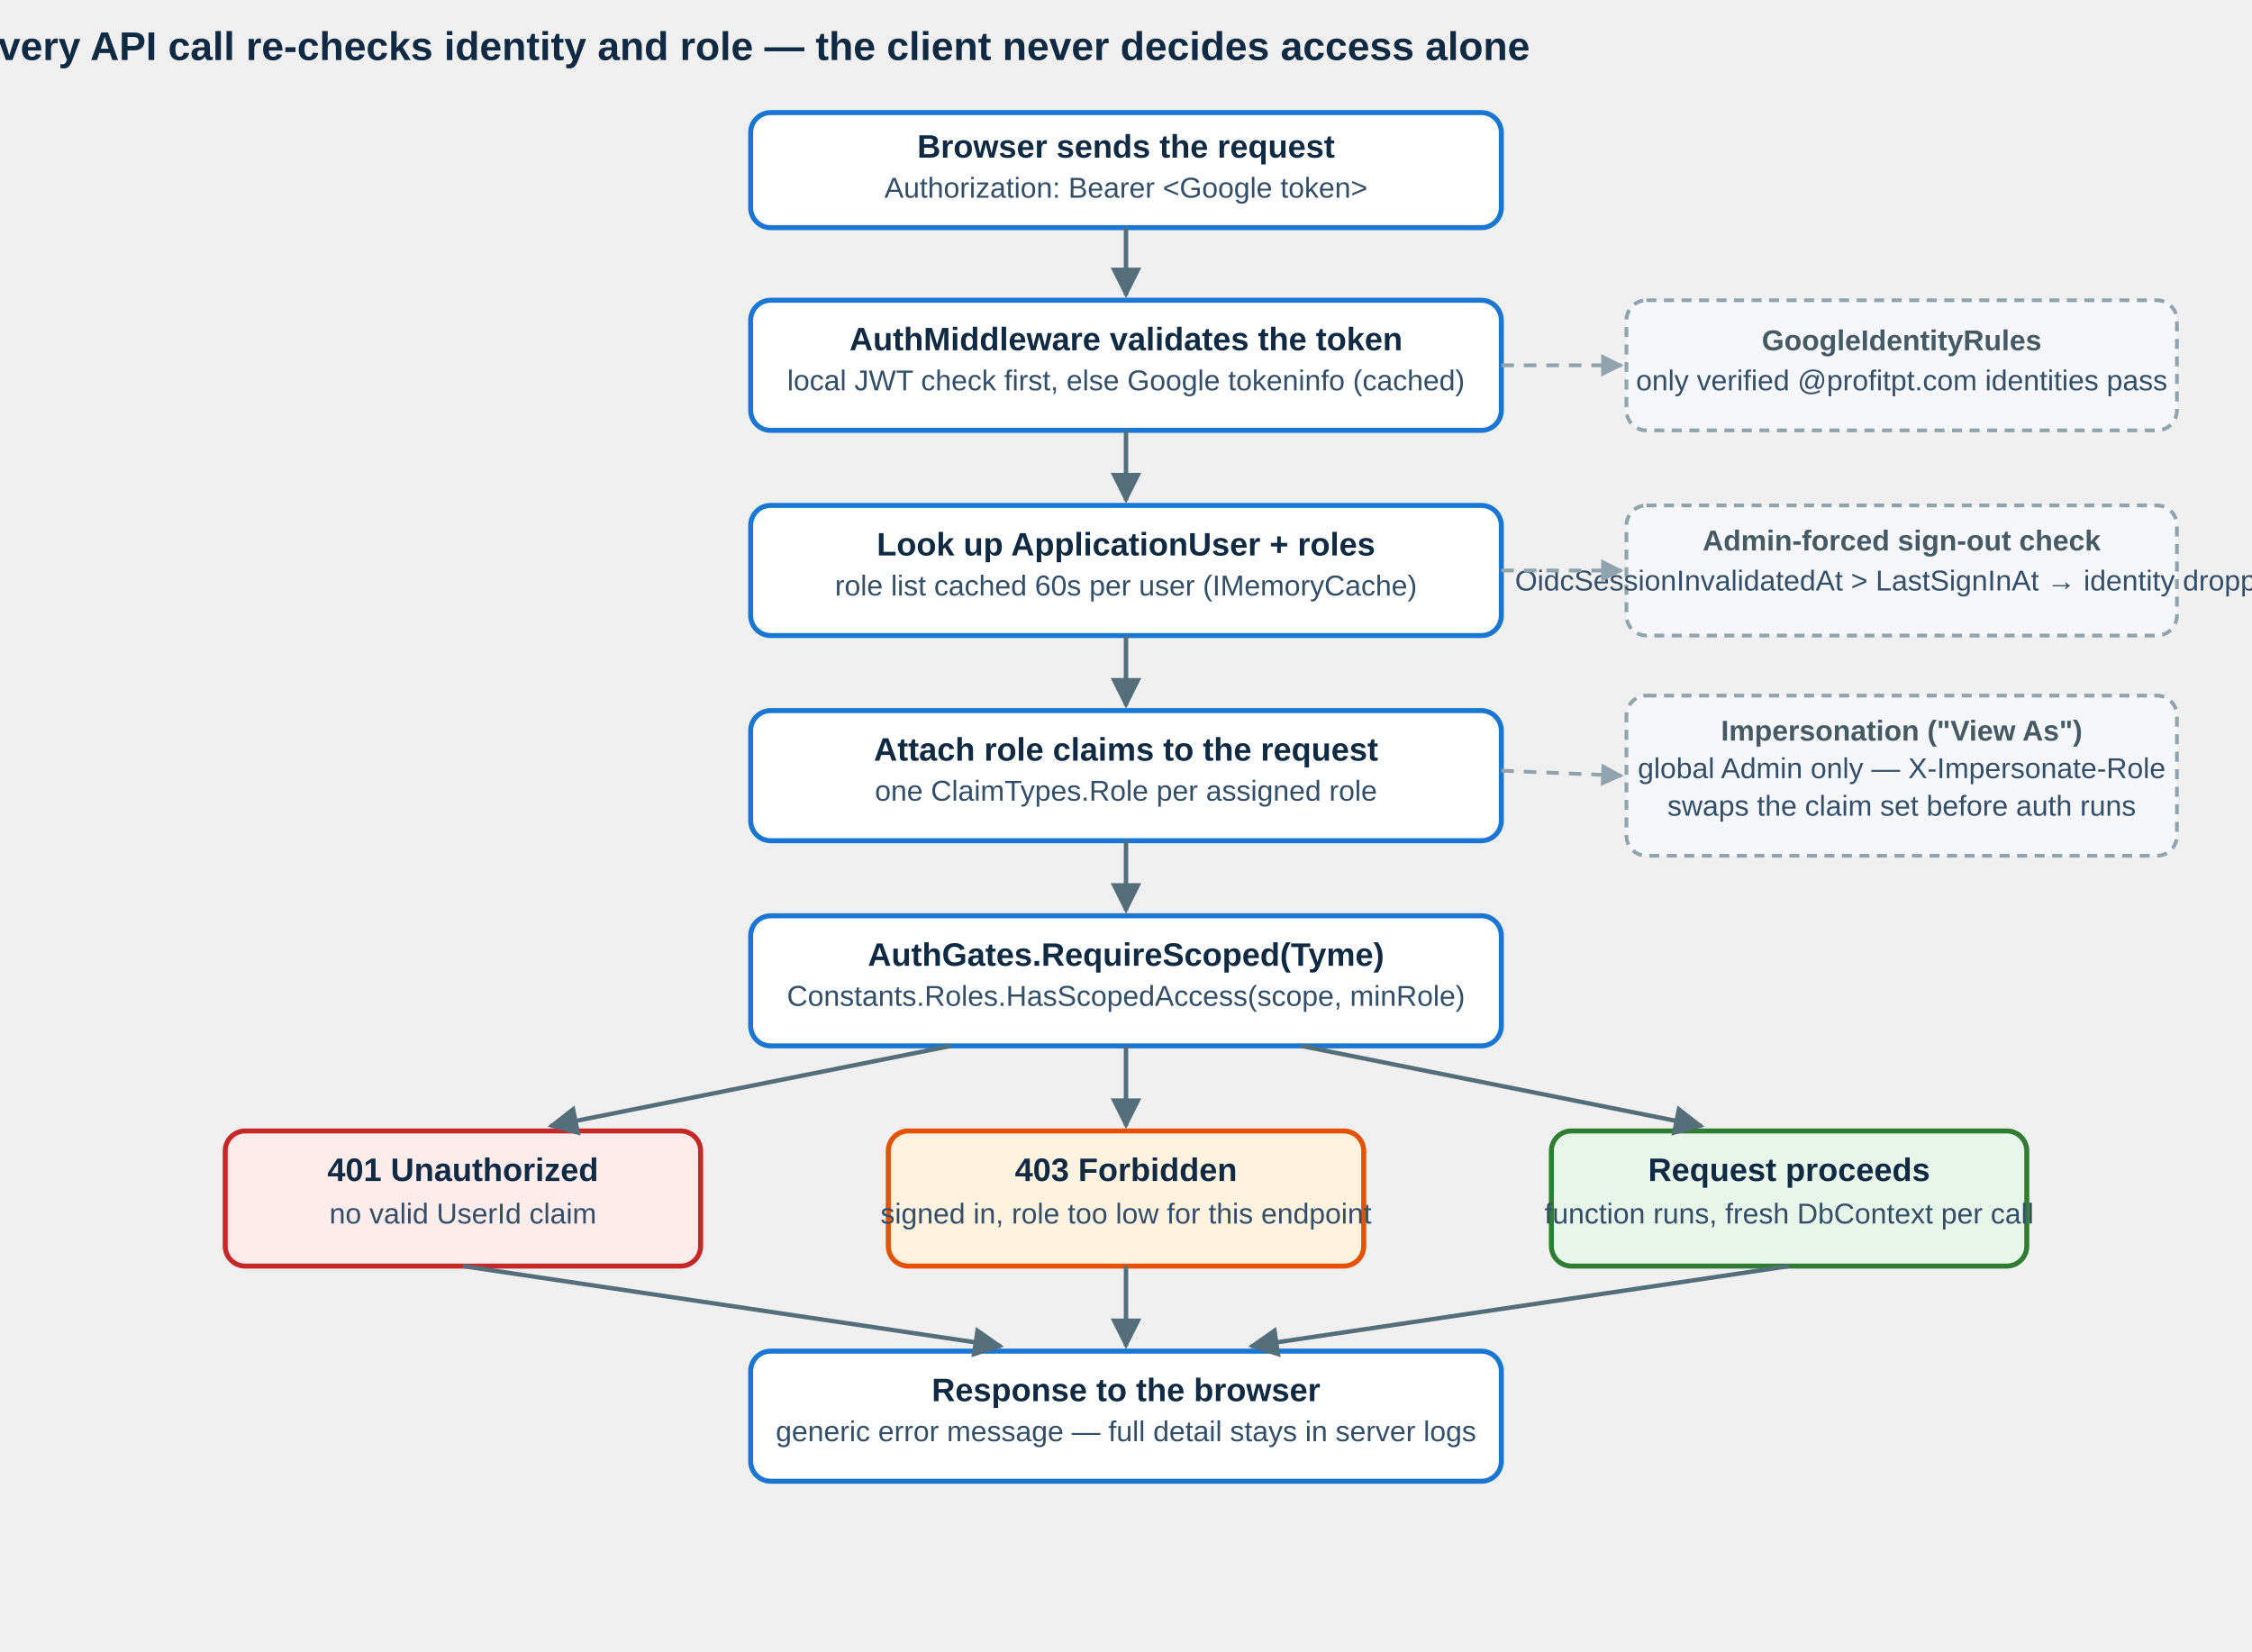
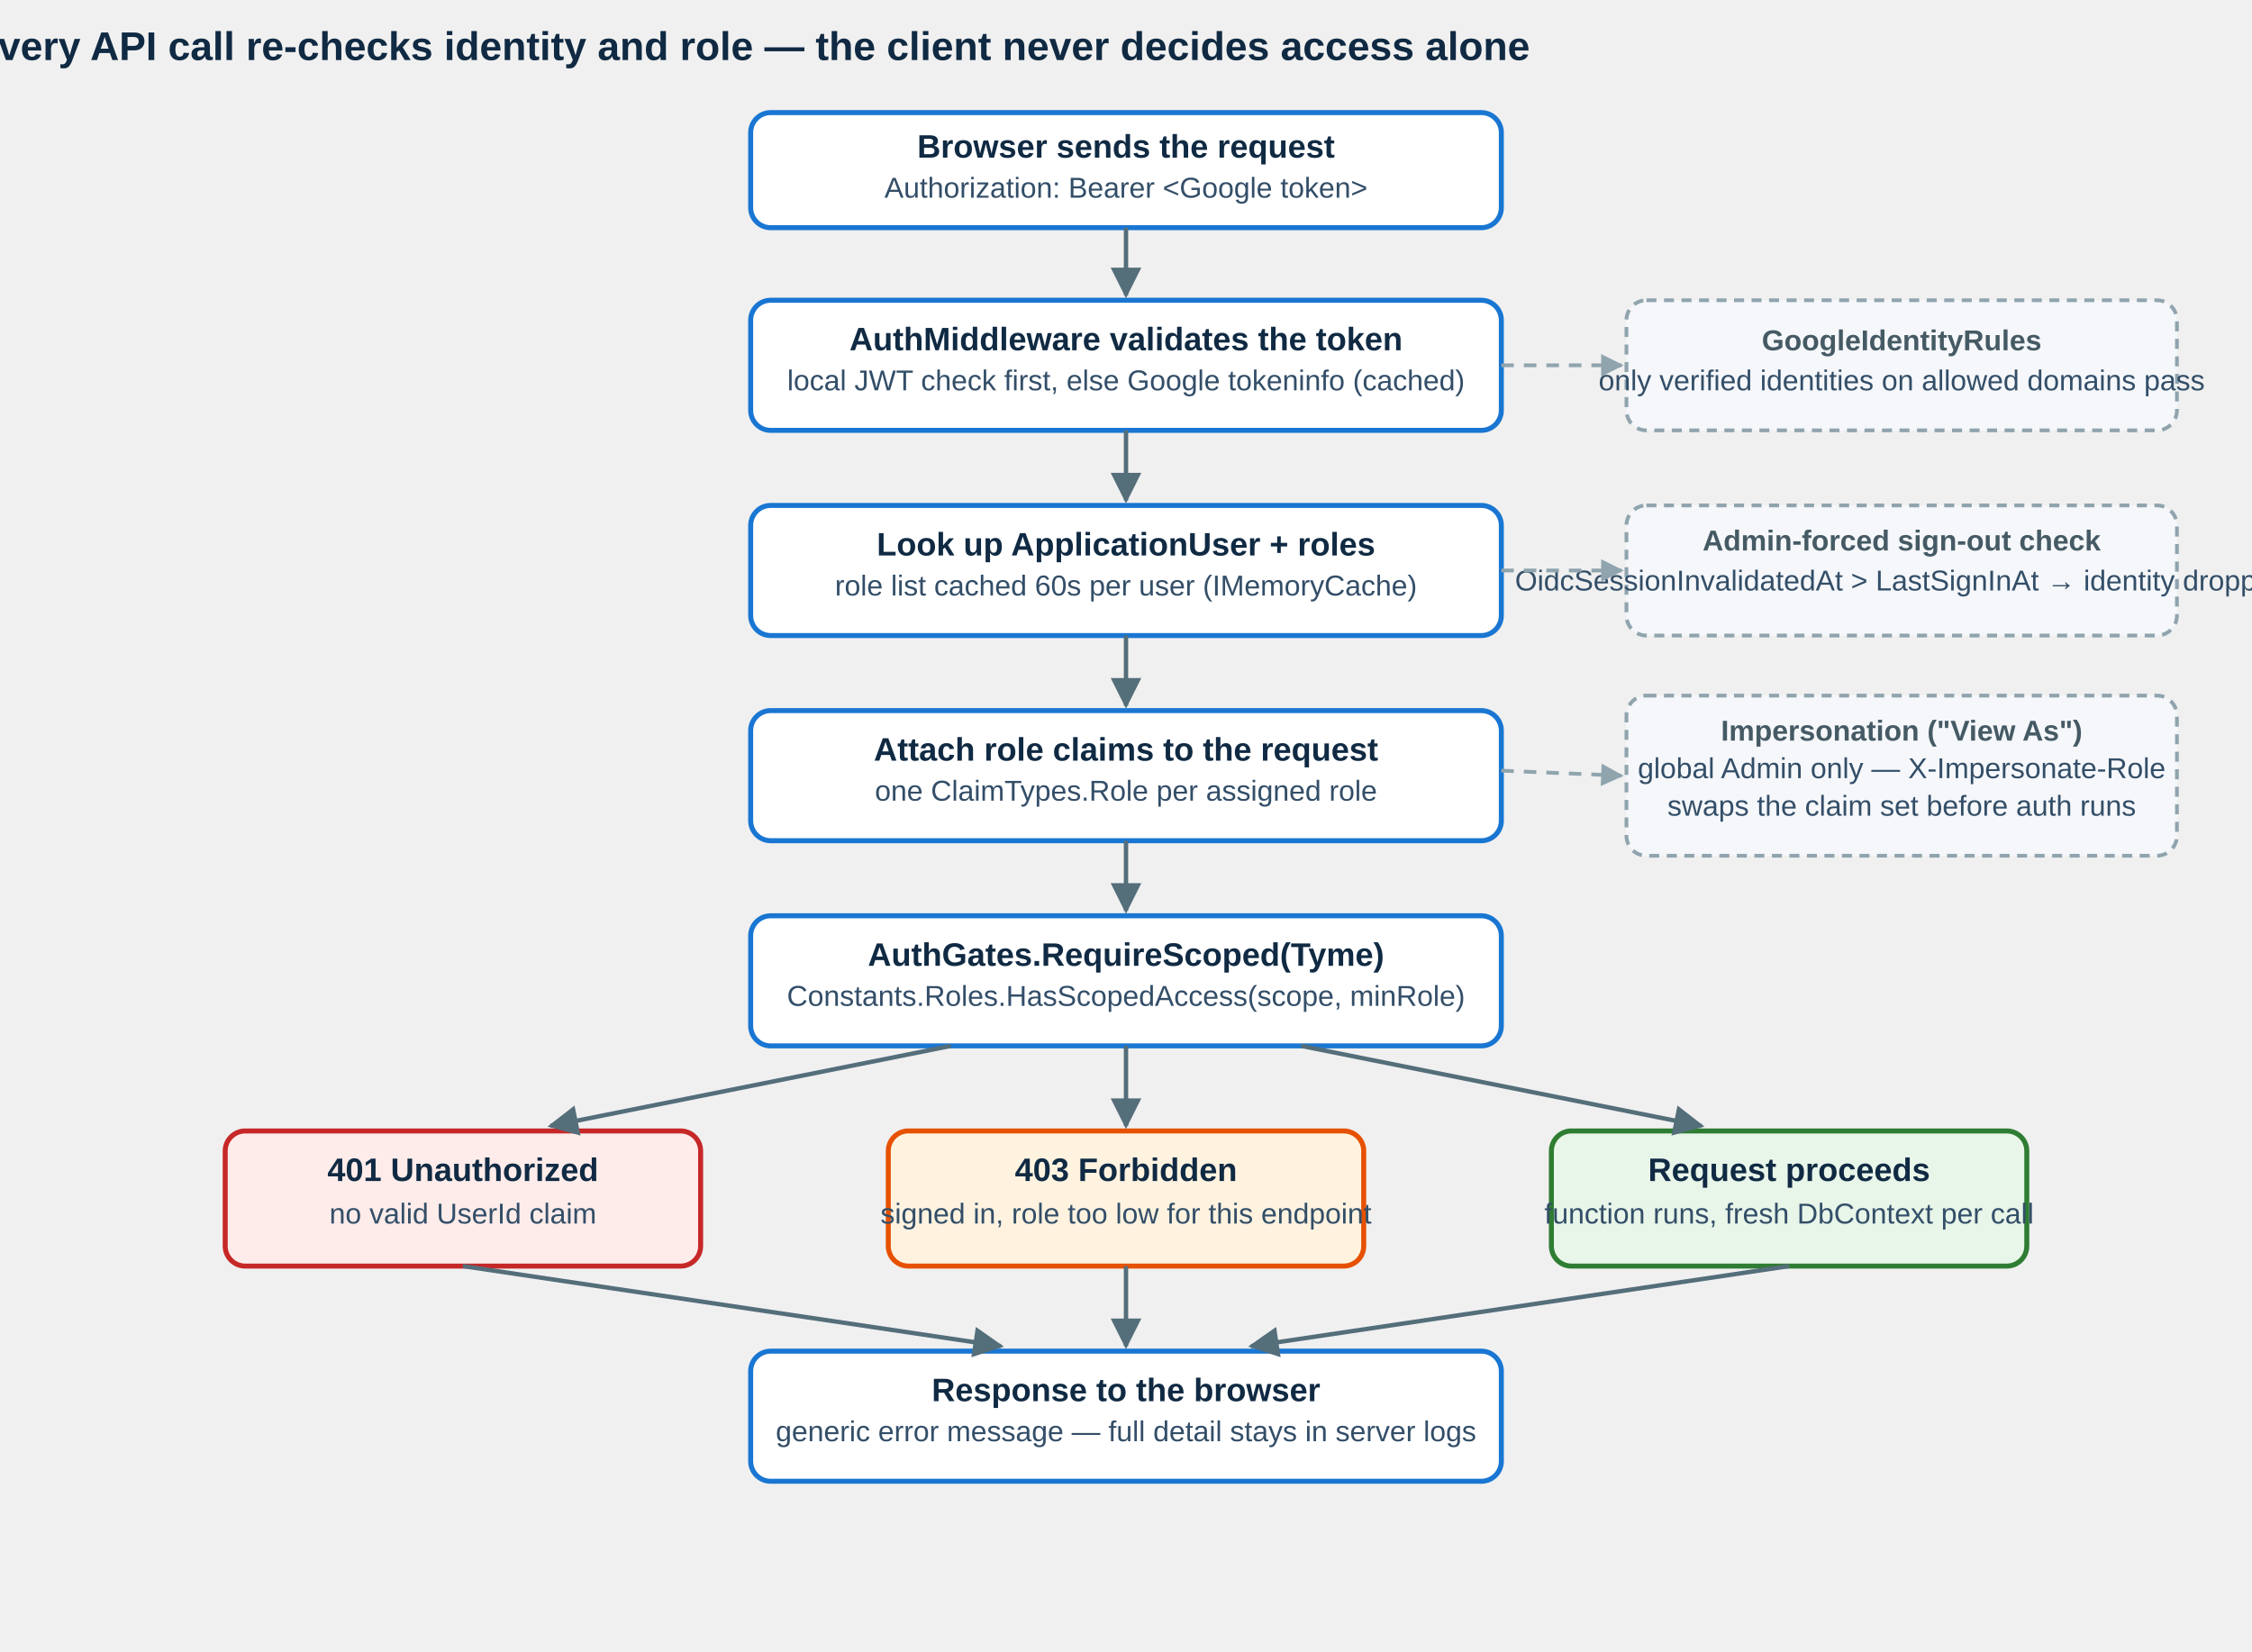
<svg xmlns="http://www.w3.org/2000/svg" viewBox="0 0 900 660" font-family="Segoe UI, Arial, sans-serif">
  <defs>
    <marker id="arrow" viewBox="0 0 10 10" refX="9" refY="5" markerWidth="7" markerHeight="7" orient="auto-start-reverse">
      <path d="M0,0 L10,5 L0,10 z" fill="#546E7A" />
    </marker>
    <marker id="arrowDashed" viewBox="0 0 10 10" refX="9" refY="5" markerWidth="6" markerHeight="6" orient="auto-start-reverse">
      <path d="M0,0 L10,5 L0,10 z" fill="#90A4AE" />
    </marker>
  </defs>
  <style>
    .box { fill:#FFFFFF; stroke:#1976D2; stroke-width:2; rx:8; }
    .sidebox { fill:#F5F7FA; stroke:#90A4AE; stroke-width:1.5; stroke-dasharray:4,3; rx:8; }
    .outcome401 { fill:#FDECEA; stroke:#C62828; stroke-width:2; rx:8; }
    .outcome403 { fill:#FFF3E0; stroke:#E65100; stroke-width:2; rx:8; }
    .outcome200 { fill:#E8F5E9; stroke:#2E7D32; stroke-width:2; rx:8; }
    .title { font-weight:600; font-size:13px; fill:#102A43; }
    .sub { font-size:11.5px; fill:#334E68; }
    .sidetitle { font-weight:600; font-size:11.5px; fill:#455A64; }
    .arrow { stroke:#546E7A; stroke-width:1.75; fill:none; marker-end:url(#arrow); }
    .arrowDashed { stroke:#90A4AE; stroke-width:1.5; fill:none; stroke-dasharray:5,4; marker-end:url(#arrowDashed); }
    .heading { font-size:16px; font-weight:700; fill:#102A43; }
  </style>
  <text x="300" y="24" class="heading" text-anchor="middle">Every API call re-checks identity and role — the client never decides access alone</text>
  <rect x="300" y="45" width="300" height="46" class="box" />
  <text x="450" y="63" text-anchor="middle" class="title">Browser sends the request</text>
  <text x="450" y="79" text-anchor="middle" class="sub">Authorization: Bearer &lt;Google token&gt;</text>
  <rect x="300" y="120" width="300" height="52" class="box" />
  <text x="450" y="140" text-anchor="middle" class="title">AuthMiddleware validates the token</text>
  <text x="450" y="156" text-anchor="middle" class="sub">local JWT check first, else Google tokeninfo (cached)</text>
  <rect x="650" y="120" width="220" height="52" class="sidebox" />
  <text x="760" y="140" text-anchor="middle" class="sidetitle">GoogleIdentityRules</text>
-   <text x="760" y="156" text-anchor="middle" class="sub">only verified @profitpt.com identities pass</text>
+   <text x="760" y="156" text-anchor="middle" class="sub">only verified identities on allowed domains pass</text>
  <rect x="300" y="202" width="300" height="52" class="box" />
  <text x="450" y="222" text-anchor="middle" class="title">Look up ApplicationUser + roles</text>
  <text x="450" y="238" text-anchor="middle" class="sub">role list cached 60s per user (IMemoryCache)</text>
  <rect x="650" y="202" width="220" height="52" class="sidebox" />
  <text x="760" y="220" text-anchor="middle" class="sidetitle">Admin-forced sign-out check</text>
  <text x="760" y="236" text-anchor="middle" class="sub">OidcSessionInvalidatedAt &gt; LastSignInAt → identity dropped</text>
  <rect x="300" y="284" width="300" height="52" class="box" />
  <text x="450" y="304" text-anchor="middle" class="title">Attach role claims to the request</text>
  <text x="450" y="320" text-anchor="middle" class="sub">one ClaimTypes.Role per assigned role</text>
  <rect x="650" y="278" width="220" height="64" class="sidebox" />
  <text x="760" y="296" text-anchor="middle" class="sidetitle">Impersonation ("View As")</text>
  <text x="760" y="311" text-anchor="middle" class="sub">global Admin only — X-Impersonate-Role</text>
  <text x="760" y="326" text-anchor="middle" class="sub">swaps the claim set before auth runs</text>
  <rect x="300" y="366" width="300" height="52" class="box" />
  <text x="450" y="386" text-anchor="middle" class="title">AuthGates.RequireScoped(Tyme)</text>
  <text x="450" y="402" text-anchor="middle" class="sub">Constants.Roles.HasScopedAccess(scope, minRole)</text>
  <rect x="90" y="452" width="190" height="54" class="outcome401" />
  <text x="185" y="472" text-anchor="middle" class="title">401 Unauthorized</text>
  <text x="185" y="489" text-anchor="middle" class="sub">no valid UserId claim</text>
  <rect x="355" y="452" width="190" height="54" class="outcome403" />
  <text x="450" y="472" text-anchor="middle" class="title">403 Forbidden</text>
  <text x="450" y="489" text-anchor="middle" class="sub">signed in, role too low for this endpoint</text>
  <rect x="620" y="452" width="190" height="54" class="outcome200" />
  <text x="715" y="472" text-anchor="middle" class="title">Request proceeds</text>
  <text x="715" y="489" text-anchor="middle" class="sub">function runs, fresh DbContext per call</text>
  <rect x="300" y="540" width="300" height="52" class="box" />
  <text x="450" y="560" text-anchor="middle" class="title">Response to the browser</text>
  <text x="450" y="576" text-anchor="middle" class="sub">generic error message — full detail stays in server logs</text>
  <line x1="450" y1="91" x2="450" y2="118" class="arrow" />
  <line x1="450" y1="172" x2="450" y2="200" class="arrow" />
  <line x1="450" y1="254" x2="450" y2="282" class="arrow" />
  <line x1="450" y1="336" x2="450" y2="364" class="arrow" />
  <line x1="380" y1="418" x2="220" y2="450" class="arrow" />
  <line x1="450" y1="418" x2="450" y2="450" class="arrow" />
  <line x1="520" y1="418" x2="680" y2="450" class="arrow" />
  <line x1="185" y1="506" x2="400" y2="538" class="arrow" />
  <line x1="450" y1="506" x2="450" y2="538" class="arrow" />
  <line x1="715" y1="506" x2="500" y2="538" class="arrow" />
  <line x1="600" y1="146" x2="648" y2="146" class="arrowDashed" />
  <line x1="600" y1="228" x2="648" y2="228" class="arrowDashed" />
  <line x1="600" y1="308" x2="648" y2="310" class="arrowDashed" />
</svg>
